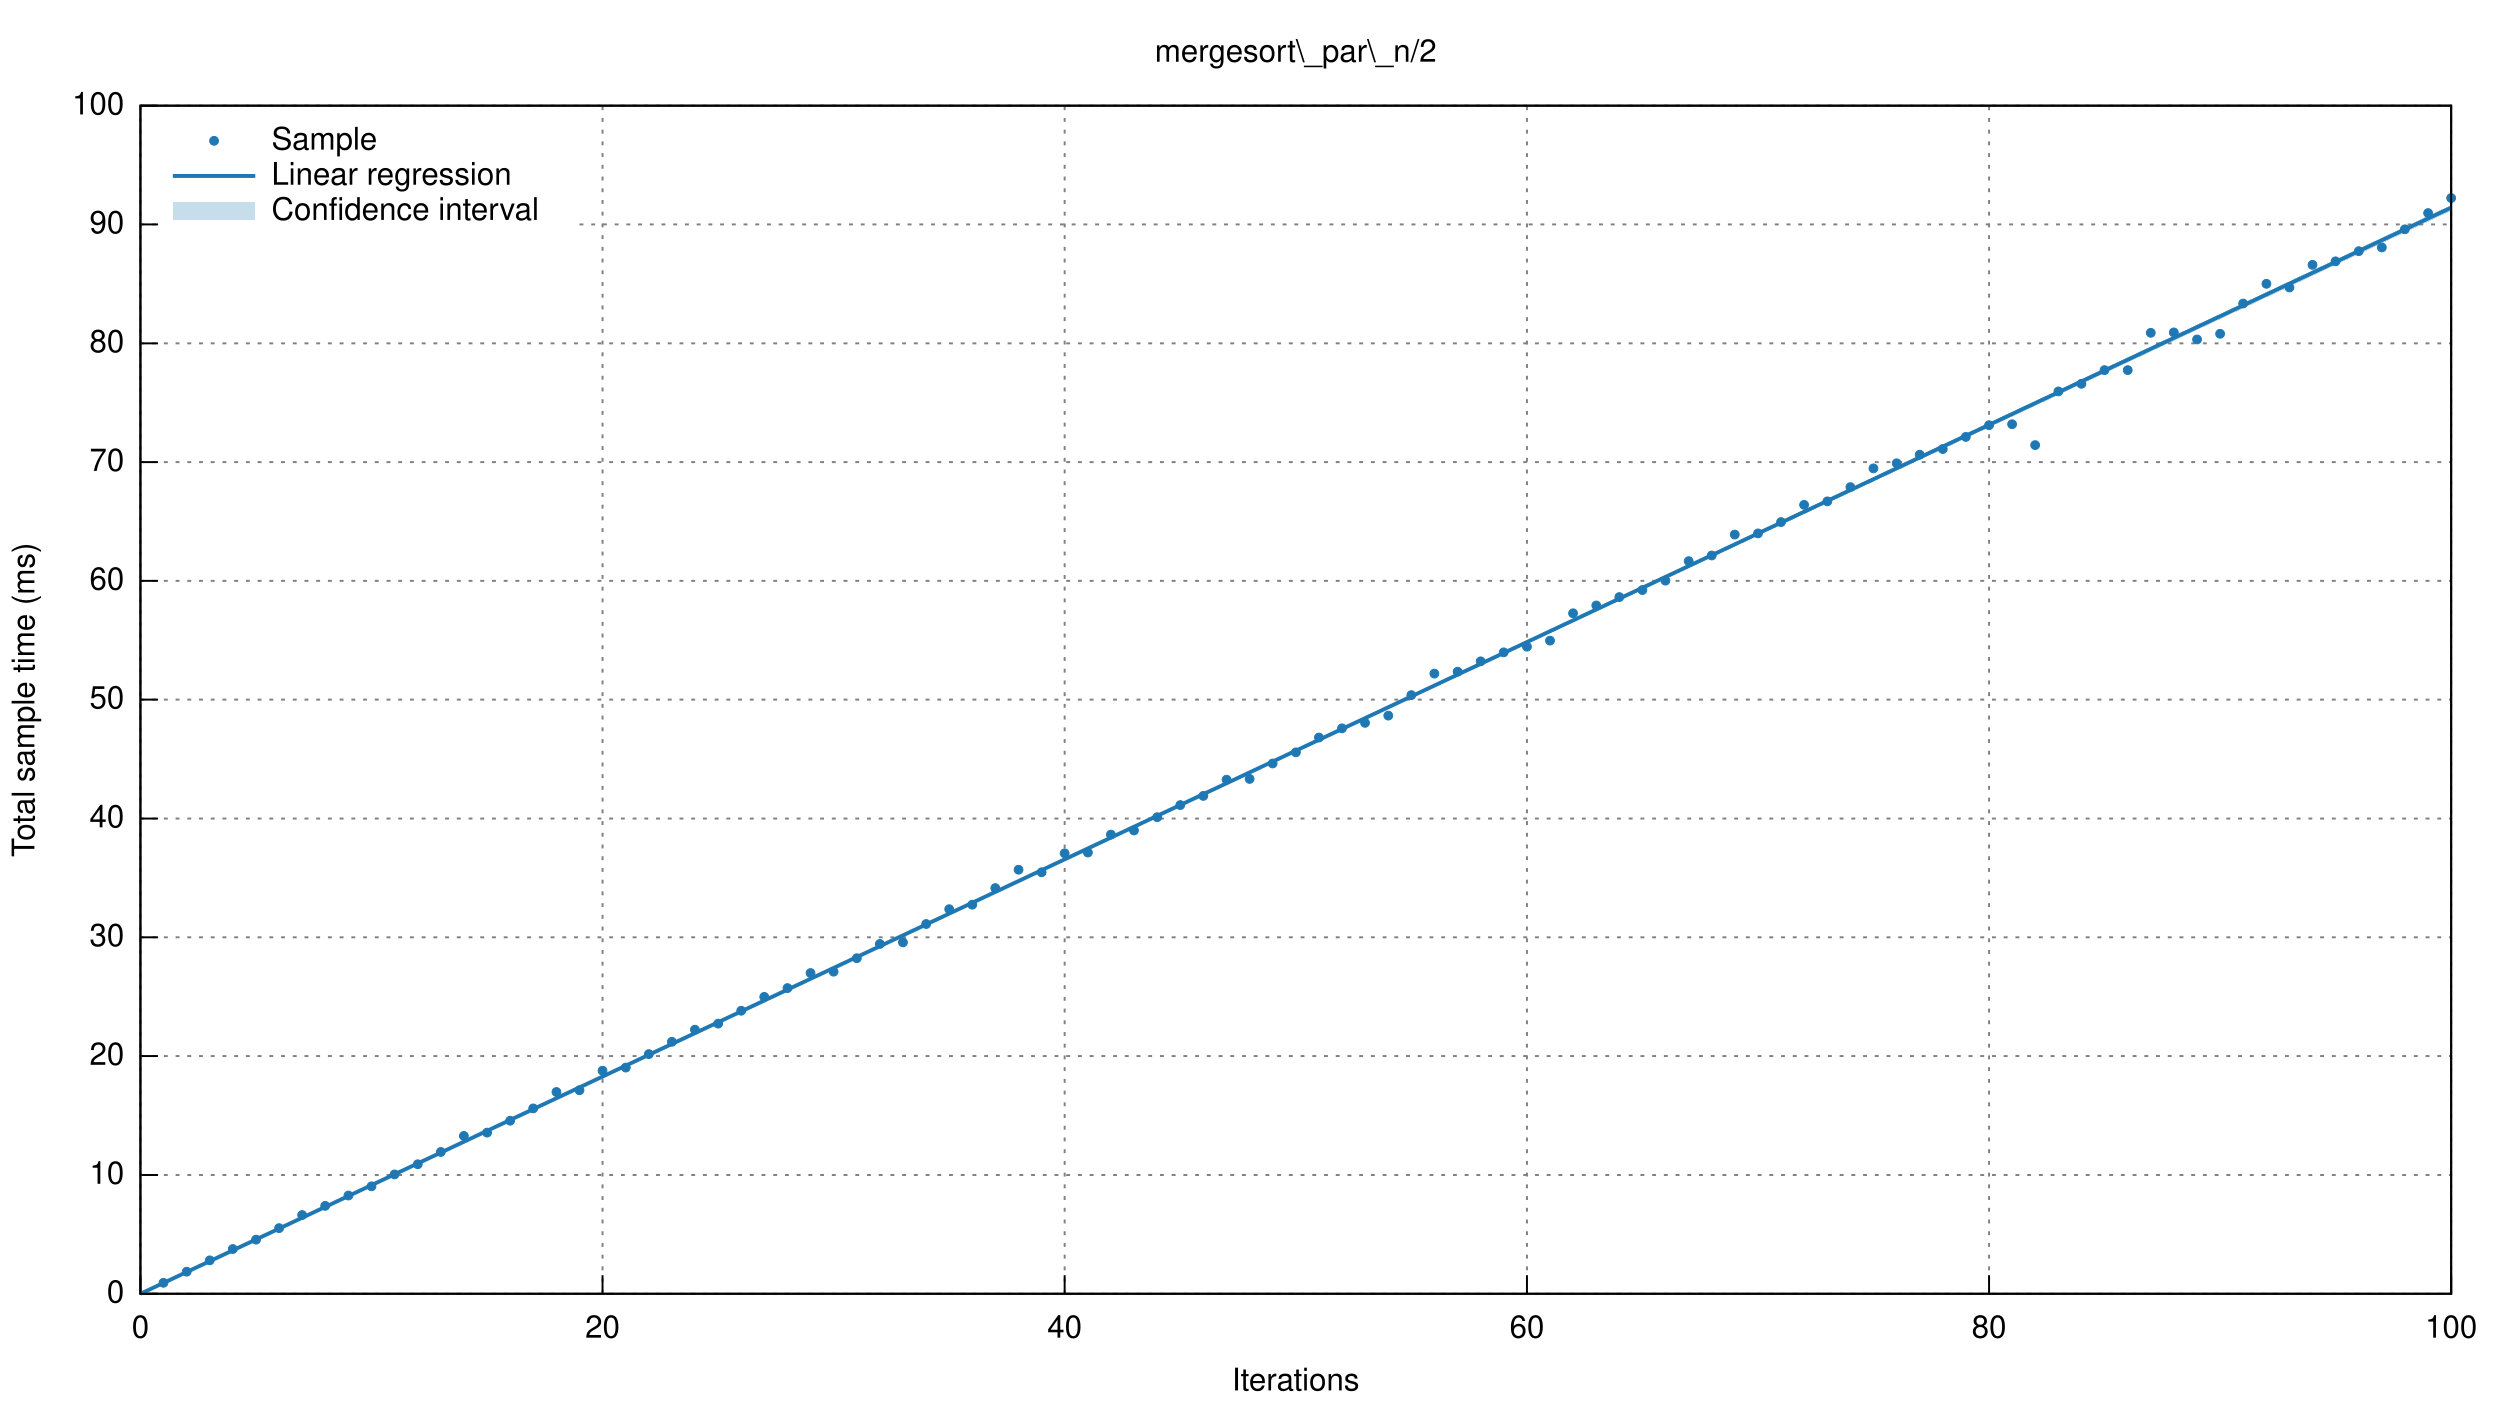
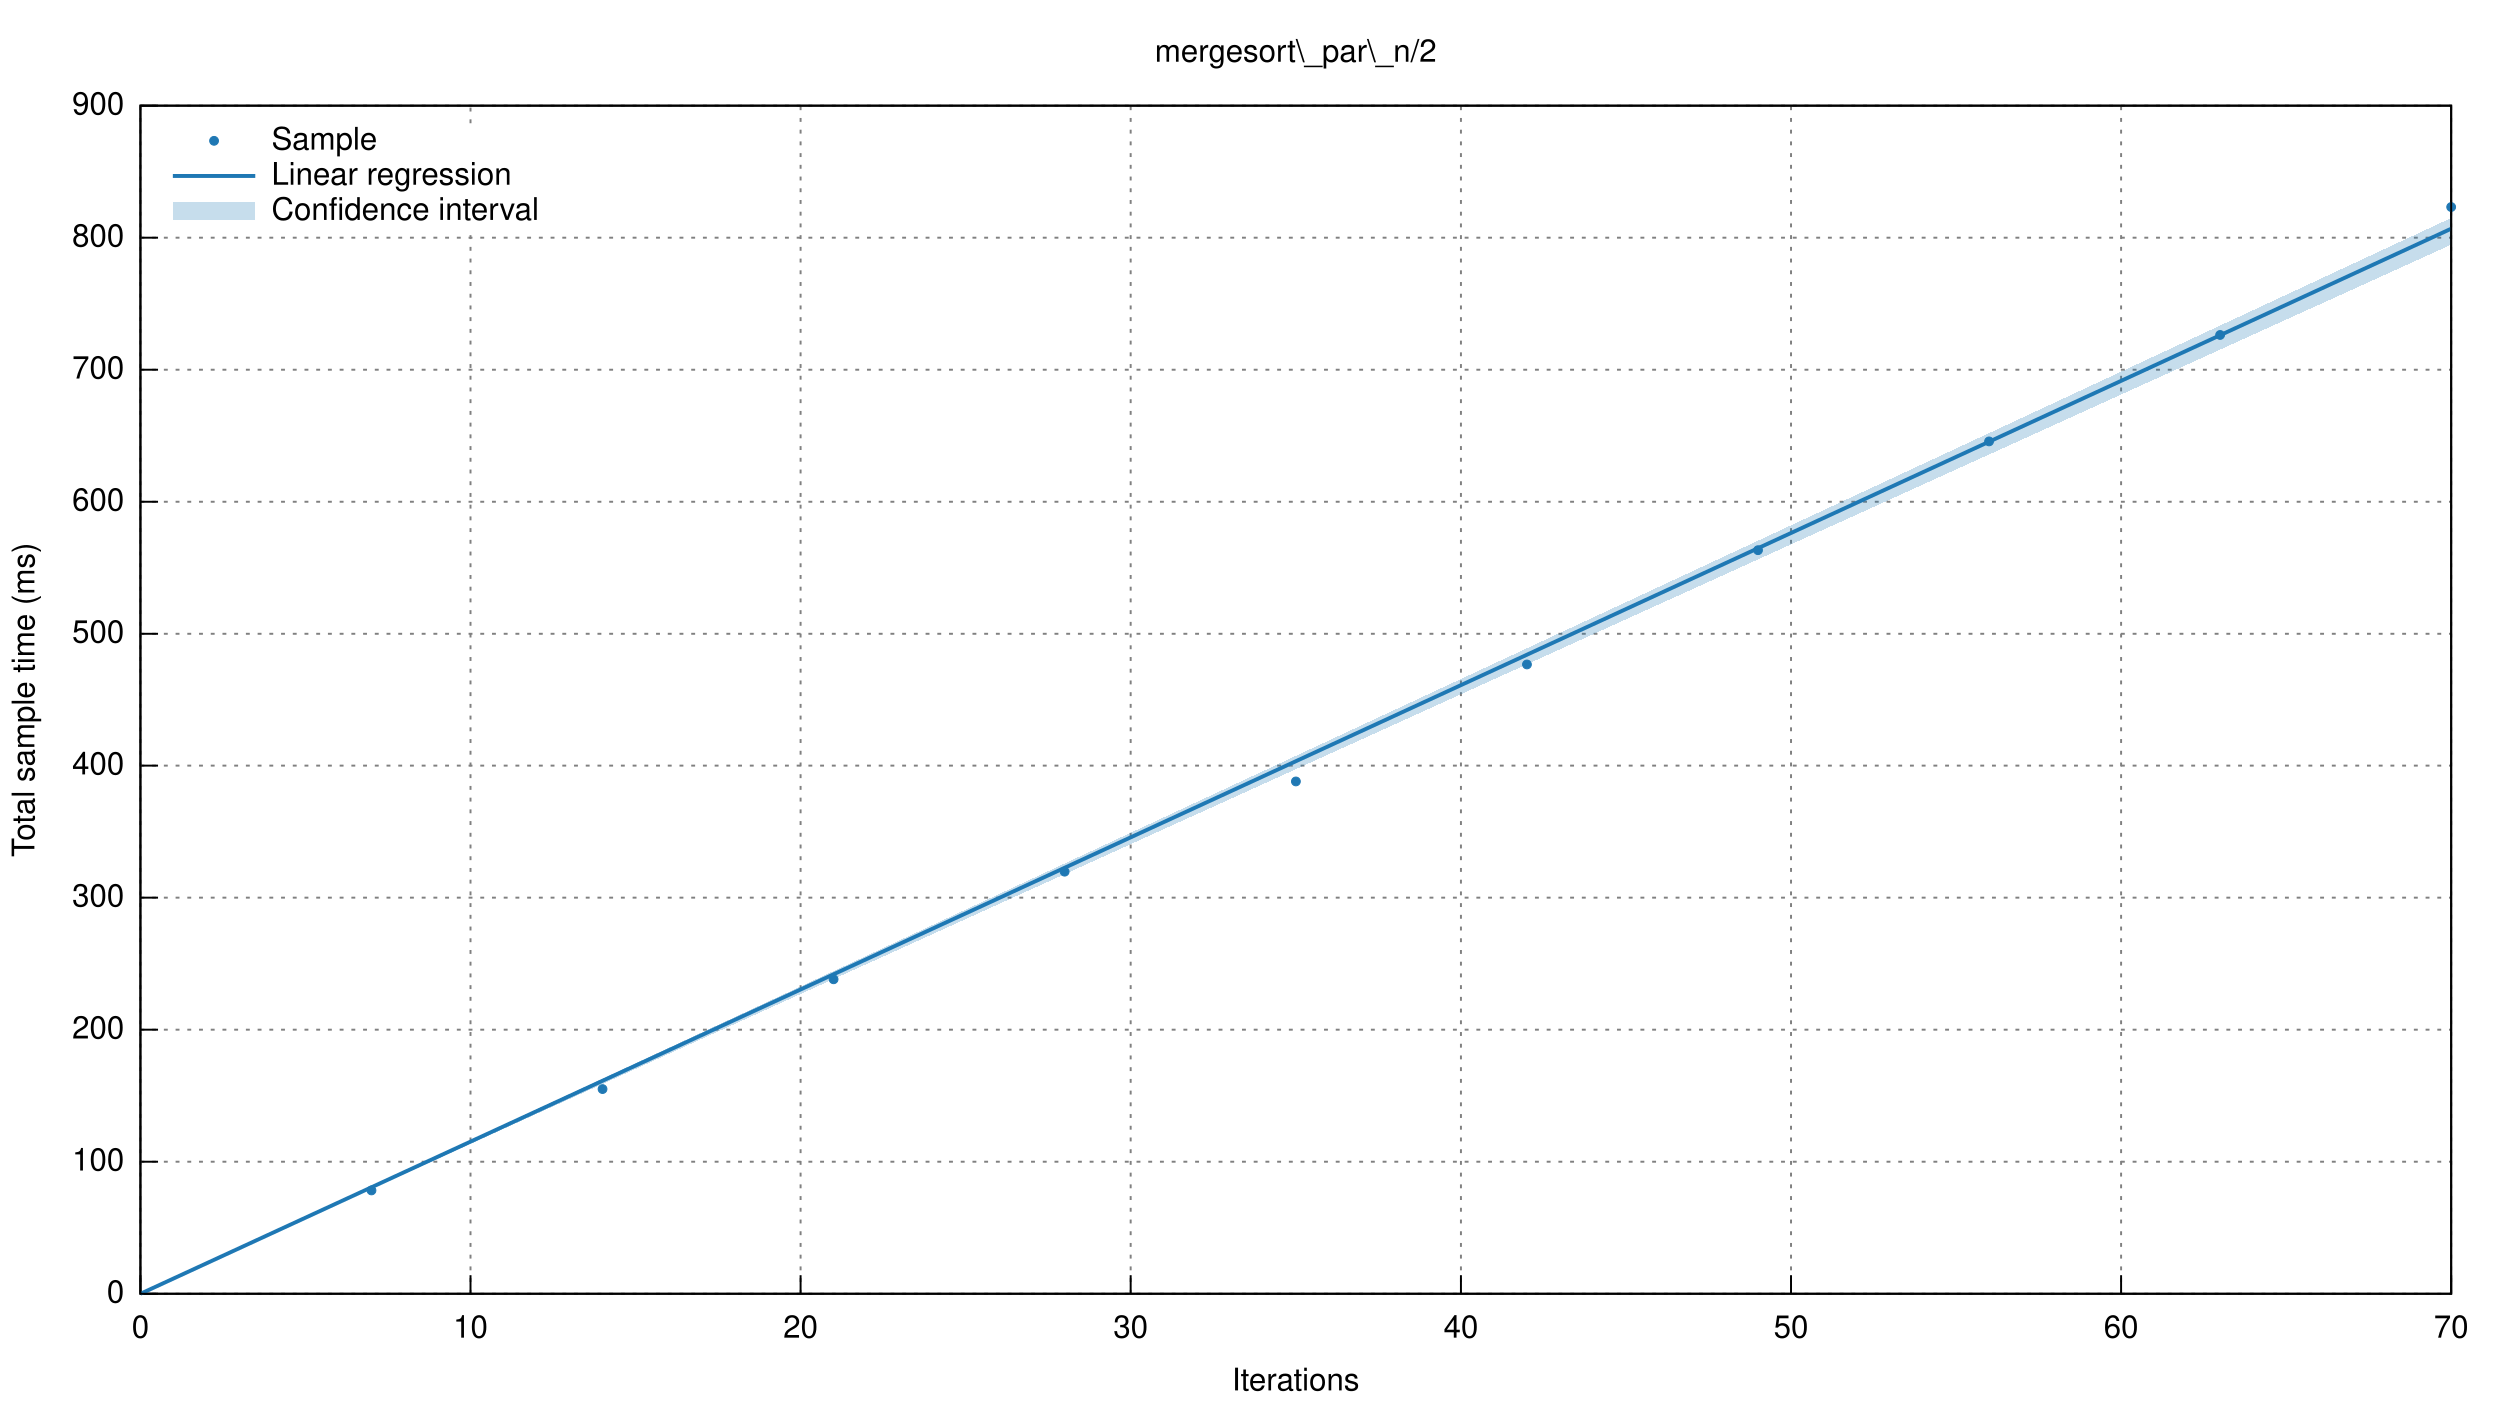
<svg xmlns="http://www.w3.org/2000/svg" xmlns:xlink="http://www.w3.org/1999/xlink" viewBox="0 0 1280 720">
  <g id="gnuplot_canvas">
    <rect x="0" y="0" width="1280" height="720" fill="none" />
    <defs>
      <circle id="gpDot" r="0.5" stroke-width="0.5" />
      <path id="gpPt0" stroke-width="0.222" stroke="currentColor" d="M-1,0 h2 M0,-1 v2" />
      <path id="gpPt1" stroke-width="0.222" stroke="currentColor" d="M-1,-1 L1,1 M1,-1 L-1,1" />
      <path id="gpPt2" stroke-width="0.222" stroke="currentColor" d="M-1,0 L1,0 M0,-1 L0,1 M-1,-1 L1,1 M-1,1 L1,-1" />
      <rect id="gpPt3" stroke-width="0.222" stroke="currentColor" x="-1" y="-1" width="2" height="2" />
      <rect id="gpPt4" stroke-width="0.222" stroke="currentColor" fill="currentColor" x="-1" y="-1" width="2" height="2" />
      <circle id="gpPt5" stroke-width="0.222" stroke="currentColor" cx="0" cy="0" r="1" />
      <use xlink:href="#gpPt5" id="gpPt6" fill="currentColor" stroke="none" />
      <path id="gpPt7" stroke-width="0.222" stroke="currentColor" d="M0,-1.33 L-1.33,0.67 L1.33,0.67 z" />
      <use xlink:href="#gpPt7" id="gpPt8" fill="currentColor" stroke="none" />
      <use xlink:href="#gpPt7" id="gpPt9" stroke="currentColor" transform="rotate(180)" />
      <use xlink:href="#gpPt9" id="gpPt10" fill="currentColor" stroke="none" />
      <use xlink:href="#gpPt3" id="gpPt11" stroke="currentColor" transform="rotate(45)" />
      <use xlink:href="#gpPt11" id="gpPt12" fill="currentColor" stroke="none" />
    </defs>
    <g style="fill:none; color:white; stroke:currentColor; stroke-width:1.00; stroke-linecap:butt; stroke-linejoin:miter">
</g>
    <g style="fill:none; color:black; stroke:currentColor; stroke-width:1.00; stroke-linecap:butt; stroke-linejoin:miter">
</g>
    <g style="fill:none; color:gray; stroke:currentColor; stroke-width:1.00; stroke-linecap:butt; stroke-linejoin:miter">
      <path stroke="gray" stroke-dasharray=" 2,4" class="gridline" d="M71.9,662.4 L1255.0,662.4  h0.01" />
    </g>
    <g style="fill:none; color:black; stroke:currentColor; stroke-width:1.00; stroke-linecap:butt; stroke-linejoin:miter">
      <path stroke="black" d="M71.9,662.4 L80.9,662.4  h0.01" />
      <g transform="translate(63.6,666.9)" style="stroke:none; fill:black; font-family:Helvetica; font-size:12.00pt; text-anchor:end">
        <text> 0</text>
      </g>
    </g>
    <g style="fill:none; color:gray; stroke:currentColor; stroke-width:1.00; stroke-linecap:butt; stroke-linejoin:miter">
-       <path stroke="gray" stroke-dasharray=" 2,4" class="gridline" d="M71.9,601.6 L1255.0,601.6  h0.01" />
-     </g>
-     <g style="fill:none; color:black; stroke:currentColor; stroke-width:1.00; stroke-linecap:butt; stroke-linejoin:miter">
-       <path stroke="black" d="M71.9,601.6 L80.9,601.6  h0.01" />
-       <g transform="translate(63.6,606.1)" style="stroke:none; fill:black; font-family:Helvetica; font-size:12.00pt; text-anchor:end">
-         <text> 10</text>
-       </g>
-     </g>
-     <g style="fill:none; color:gray; stroke:currentColor; stroke-width:1.00; stroke-linecap:butt; stroke-linejoin:miter">
-       <path stroke="gray" stroke-dasharray=" 2,4" class="gridline" d="M71.9,540.7 L1255.0,540.7  h0.01" />
-     </g>
-     <g style="fill:none; color:black; stroke:currentColor; stroke-width:1.00; stroke-linecap:butt; stroke-linejoin:miter">
-       <path stroke="black" d="M71.9,540.7 L80.9,540.7  h0.01" />
-       <g transform="translate(63.6,545.2)" style="stroke:none; fill:black; font-family:Helvetica; font-size:12.00pt; text-anchor:end">
-         <text> 20</text>
-       </g>
-     </g>
-     <g style="fill:none; color:gray; stroke:currentColor; stroke-width:1.00; stroke-linecap:butt; stroke-linejoin:miter">
-       <path stroke="gray" stroke-dasharray=" 2,4" class="gridline" d="M71.9,479.9 L1255.0,479.9  h0.01" />
-     </g>
-     <g style="fill:none; color:black; stroke:currentColor; stroke-width:1.00; stroke-linecap:butt; stroke-linejoin:miter">
-       <path stroke="black" d="M71.9,479.9 L80.9,479.9  h0.01" />
-       <g transform="translate(63.6,484.4)" style="stroke:none; fill:black; font-family:Helvetica; font-size:12.00pt; text-anchor:end">
-         <text> 30</text>
-       </g>
-     </g>
-     <g style="fill:none; color:gray; stroke:currentColor; stroke-width:1.00; stroke-linecap:butt; stroke-linejoin:miter">
-       <path stroke="gray" stroke-dasharray=" 2,4" class="gridline" d="M71.9,419.1 L1255.0,419.1  h0.01" />
-     </g>
-     <g style="fill:none; color:black; stroke:currentColor; stroke-width:1.00; stroke-linecap:butt; stroke-linejoin:miter">
-       <path stroke="black" d="M71.9,419.1 L80.9,419.1  h0.01" />
-       <g transform="translate(63.6,423.6)" style="stroke:none; fill:black; font-family:Helvetica; font-size:12.00pt; text-anchor:end">
-         <text> 40</text>
-       </g>
-     </g>
-     <g style="fill:none; color:gray; stroke:currentColor; stroke-width:1.00; stroke-linecap:butt; stroke-linejoin:miter">
-       <path stroke="gray" stroke-dasharray=" 2,4" class="gridline" d="M71.9,358.2 L1255.0,358.2  h0.01" />
-     </g>
-     <g style="fill:none; color:black; stroke:currentColor; stroke-width:1.00; stroke-linecap:butt; stroke-linejoin:miter">
-       <path stroke="black" d="M71.9,358.2 L80.9,358.2  h0.01" />
-       <g transform="translate(63.6,362.7)" style="stroke:none; fill:black; font-family:Helvetica; font-size:12.00pt; text-anchor:end">
-         <text> 50</text>
-       </g>
-     </g>
-     <g style="fill:none; color:gray; stroke:currentColor; stroke-width:1.00; stroke-linecap:butt; stroke-linejoin:miter">
-       <path stroke="gray" stroke-dasharray=" 2,4" class="gridline" d="M71.9,297.4 L1255.0,297.4  h0.01" />
-     </g>
-     <g style="fill:none; color:black; stroke:currentColor; stroke-width:1.00; stroke-linecap:butt; stroke-linejoin:miter">
-       <path stroke="black" d="M71.9,297.4 L80.9,297.4  h0.01" />
-       <g transform="translate(63.6,301.9)" style="stroke:none; fill:black; font-family:Helvetica; font-size:12.00pt; text-anchor:end">
-         <text> 60</text>
-       </g>
-     </g>
-     <g style="fill:none; color:gray; stroke:currentColor; stroke-width:1.00; stroke-linecap:butt; stroke-linejoin:miter">
-       <path stroke="gray" stroke-dasharray=" 2,4" class="gridline" d="M71.9,236.6 L1255.0,236.6  h0.01" />
-     </g>
-     <g style="fill:none; color:black; stroke:currentColor; stroke-width:1.00; stroke-linecap:butt; stroke-linejoin:miter">
-       <path stroke="black" d="M71.9,236.6 L80.9,236.6  h0.01" />
-       <g transform="translate(63.6,241.1)" style="stroke:none; fill:black; font-family:Helvetica; font-size:12.00pt; text-anchor:end">
-         <text> 70</text>
-       </g>
-     </g>
-     <g style="fill:none; color:gray; stroke:currentColor; stroke-width:1.00; stroke-linecap:butt; stroke-linejoin:miter">
-       <path stroke="gray" stroke-dasharray=" 2,4" class="gridline" d="M71.9,175.8 L1255.0,175.8  h0.01" />
-     </g>
-     <g style="fill:none; color:black; stroke:currentColor; stroke-width:1.00; stroke-linecap:butt; stroke-linejoin:miter">
-       <path stroke="black" d="M71.9,175.8 L80.9,175.8  h0.01" />
-       <g transform="translate(63.6,180.3)" style="stroke:none; fill:black; font-family:Helvetica; font-size:12.00pt; text-anchor:end">
-         <text> 80</text>
-       </g>
-     </g>
-     <g style="fill:none; color:gray; stroke:currentColor; stroke-width:1.00; stroke-linecap:butt; stroke-linejoin:miter">
-       <path stroke="gray" stroke-dasharray=" 2,4" class="gridline" d="M71.9,114.9 L80.2,114.9 M296.7,114.9 L1255.0,114.9  h0.01" />
-     </g>
-     <g style="fill:none; color:black; stroke:currentColor; stroke-width:1.00; stroke-linecap:butt; stroke-linejoin:miter">
-       <path stroke="black" d="M71.9,114.9 L80.9,114.9  h0.01" />
-       <g transform="translate(63.6,119.4)" style="stroke:none; fill:black; font-family:Helvetica; font-size:12.00pt; text-anchor:end">
-         <text> 90</text>
+       <path stroke="gray" stroke-dasharray=" 2,4" class="gridline" d="M71.9,594.8 L1255.0,594.8  h0.01" />
+     </g>
+     <g style="fill:none; color:black; stroke:currentColor; stroke-width:1.00; stroke-linecap:butt; stroke-linejoin:miter">
+       <path stroke="black" d="M71.9,594.8 L80.9,594.8  h0.01" />
+       <g transform="translate(63.6,599.3)" style="stroke:none; fill:black; font-family:Helvetica; font-size:12.00pt; text-anchor:end">
+         <text> 100</text>
+       </g>
+     </g>
+     <g style="fill:none; color:gray; stroke:currentColor; stroke-width:1.00; stroke-linecap:butt; stroke-linejoin:miter">
+       <path stroke="gray" stroke-dasharray=" 2,4" class="gridline" d="M71.9,527.2 L1255.0,527.2  h0.01" />
+     </g>
+     <g style="fill:none; color:black; stroke:currentColor; stroke-width:1.00; stroke-linecap:butt; stroke-linejoin:miter">
+       <path stroke="black" d="M71.9,527.2 L80.9,527.2  h0.01" />
+       <g transform="translate(63.6,531.7)" style="stroke:none; fill:black; font-family:Helvetica; font-size:12.00pt; text-anchor:end">
+         <text> 200</text>
+       </g>
+     </g>
+     <g style="fill:none; color:gray; stroke:currentColor; stroke-width:1.00; stroke-linecap:butt; stroke-linejoin:miter">
+       <path stroke="gray" stroke-dasharray=" 2,4" class="gridline" d="M71.9,459.6 L1255.0,459.6  h0.01" />
+     </g>
+     <g style="fill:none; color:black; stroke:currentColor; stroke-width:1.00; stroke-linecap:butt; stroke-linejoin:miter">
+       <path stroke="black" d="M71.9,459.6 L80.9,459.6  h0.01" />
+       <g transform="translate(63.6,464.1)" style="stroke:none; fill:black; font-family:Helvetica; font-size:12.00pt; text-anchor:end">
+         <text> 300</text>
+       </g>
+     </g>
+     <g style="fill:none; color:gray; stroke:currentColor; stroke-width:1.00; stroke-linecap:butt; stroke-linejoin:miter">
+       <path stroke="gray" stroke-dasharray=" 2,4" class="gridline" d="M71.9,392.0 L1255.0,392.0  h0.01" />
+     </g>
+     <g style="fill:none; color:black; stroke:currentColor; stroke-width:1.00; stroke-linecap:butt; stroke-linejoin:miter">
+       <path stroke="black" d="M71.9,392.0 L80.9,392.0  h0.01" />
+       <g transform="translate(63.6,396.5)" style="stroke:none; fill:black; font-family:Helvetica; font-size:12.00pt; text-anchor:end">
+         <text> 400</text>
+       </g>
+     </g>
+     <g style="fill:none; color:gray; stroke:currentColor; stroke-width:1.00; stroke-linecap:butt; stroke-linejoin:miter">
+       <path stroke="gray" stroke-dasharray=" 2,4" class="gridline" d="M71.9,324.5 L1255.0,324.5  h0.01" />
+     </g>
+     <g style="fill:none; color:black; stroke:currentColor; stroke-width:1.00; stroke-linecap:butt; stroke-linejoin:miter">
+       <path stroke="black" d="M71.9,324.5 L80.9,324.5  h0.01" />
+       <g transform="translate(63.6,329.0)" style="stroke:none; fill:black; font-family:Helvetica; font-size:12.00pt; text-anchor:end">
+         <text> 500</text>
+       </g>
+     </g>
+     <g style="fill:none; color:gray; stroke:currentColor; stroke-width:1.00; stroke-linecap:butt; stroke-linejoin:miter">
+       <path stroke="gray" stroke-dasharray=" 2,4" class="gridline" d="M71.9,256.9 L1255.0,256.9  h0.01" />
+     </g>
+     <g style="fill:none; color:black; stroke:currentColor; stroke-width:1.00; stroke-linecap:butt; stroke-linejoin:miter">
+       <path stroke="black" d="M71.9,256.9 L80.9,256.9  h0.01" />
+       <g transform="translate(63.6,261.4)" style="stroke:none; fill:black; font-family:Helvetica; font-size:12.00pt; text-anchor:end">
+         <text> 600</text>
+       </g>
+     </g>
+     <g style="fill:none; color:gray; stroke:currentColor; stroke-width:1.00; stroke-linecap:butt; stroke-linejoin:miter">
+       <path stroke="gray" stroke-dasharray=" 2,4" class="gridline" d="M71.9,189.3 L1255.0,189.3  h0.01" />
+     </g>
+     <g style="fill:none; color:black; stroke:currentColor; stroke-width:1.00; stroke-linecap:butt; stroke-linejoin:miter">
+       <path stroke="black" d="M71.9,189.3 L80.9,189.3  h0.01" />
+       <g transform="translate(63.6,193.8)" style="stroke:none; fill:black; font-family:Helvetica; font-size:12.00pt; text-anchor:end">
+         <text> 700</text>
+       </g>
+     </g>
+     <g style="fill:none; color:gray; stroke:currentColor; stroke-width:1.00; stroke-linecap:butt; stroke-linejoin:miter">
+       <path stroke="gray" stroke-dasharray=" 2,4" class="gridline" d="M71.9,121.7 L1255.0,121.7  h0.01" />
+     </g>
+     <g style="fill:none; color:black; stroke:currentColor; stroke-width:1.00; stroke-linecap:butt; stroke-linejoin:miter">
+       <path stroke="black" d="M71.9,121.7 L80.9,121.7  h0.01" />
+       <g transform="translate(63.6,126.2)" style="stroke:none; fill:black; font-family:Helvetica; font-size:12.00pt; text-anchor:end">
+         <text> 800</text>
      </g>
    </g>
    <g style="fill:none; color:gray; stroke:currentColor; stroke-width:1.00; stroke-linecap:butt; stroke-linejoin:miter">
      <path stroke="gray" stroke-dasharray=" 2,4" class="gridline" d="M71.9,54.1 L1255.0,54.1  h0.01" />
    </g>
    <g style="fill:none; color:black; stroke:currentColor; stroke-width:1.00; stroke-linecap:butt; stroke-linejoin:miter">
      <path stroke="black" d="M71.9,54.1 L80.9,54.1  h0.01" />
      <g transform="translate(63.6,58.6)" style="stroke:none; fill:black; font-family:Helvetica; font-size:12.00pt; text-anchor:end">
-         <text> 100</text>
+         <text> 900</text>
      </g>
    </g>
    <g style="fill:none; color:gray; stroke:currentColor; stroke-width:1.00; stroke-linecap:butt; stroke-linejoin:miter">
      <path stroke="gray" stroke-dasharray=" 2,4" class="gridline" d="M71.9,662.4 L71.9,54.1  h0.01" />
    </g>
    <g style="fill:none; color:black; stroke:currentColor; stroke-width:1.00; stroke-linecap:butt; stroke-linejoin:miter">
      <path stroke="black" d="M71.9,662.4 L71.9,653.4  h0.01" />
      <g transform="translate(71.9,684.9)" style="stroke:none; fill:black; font-family:Helvetica; font-size:12.00pt; text-anchor:middle">
        <text> 0</text>
      </g>
    </g>
    <g style="fill:none; color:gray; stroke:currentColor; stroke-width:1.00; stroke-linecap:butt; stroke-linejoin:miter">
-       <path stroke="gray" stroke-dasharray=" 2,4" class="gridline" d="M308.5,662.4 L308.5,54.1  h0.01" />
-     </g>
-     <g style="fill:none; color:black; stroke:currentColor; stroke-width:1.00; stroke-linecap:butt; stroke-linejoin:miter">
-       <path stroke="black" d="M308.5,662.4 L308.5,653.4  h0.01" />
-       <g transform="translate(308.5,684.9)" style="stroke:none; fill:black; font-family:Helvetica; font-size:12.00pt; text-anchor:middle">
+       <path stroke="gray" stroke-dasharray=" 2,4" class="gridline" d="M240.9,662.4 L240.9,117.1 M240.9,63.1 L240.9,54.1  h0.01" />
+     </g>
+     <g style="fill:none; color:black; stroke:currentColor; stroke-width:1.00; stroke-linecap:butt; stroke-linejoin:miter">
+       <path stroke="black" d="M240.9,662.4 L240.9,653.4  h0.01" />
+       <g transform="translate(240.9,684.9)" style="stroke:none; fill:black; font-family:Helvetica; font-size:12.00pt; text-anchor:middle">
+         <text> 10</text>
+       </g>
+     </g>
+     <g style="fill:none; color:gray; stroke:currentColor; stroke-width:1.00; stroke-linecap:butt; stroke-linejoin:miter">
+       <path stroke="gray" stroke-dasharray=" 2,4" class="gridline" d="M409.9,662.4 L409.9,54.1  h0.01" />
+     </g>
+     <g style="fill:none; color:black; stroke:currentColor; stroke-width:1.00; stroke-linecap:butt; stroke-linejoin:miter">
+       <path stroke="black" d="M409.9,662.4 L409.9,653.4  h0.01" />
+       <g transform="translate(409.9,684.9)" style="stroke:none; fill:black; font-family:Helvetica; font-size:12.00pt; text-anchor:middle">
        <text> 20</text>
      </g>
    </g>
    <g style="fill:none; color:gray; stroke:currentColor; stroke-width:1.00; stroke-linecap:butt; stroke-linejoin:miter">
-       <path stroke="gray" stroke-dasharray=" 2,4" class="gridline" d="M545.1,662.4 L545.1,54.1  h0.01" />
-     </g>
-     <g style="fill:none; color:black; stroke:currentColor; stroke-width:1.00; stroke-linecap:butt; stroke-linejoin:miter">
-       <path stroke="black" d="M545.1,662.4 L545.1,653.4  h0.01" />
-       <g transform="translate(545.1,684.9)" style="stroke:none; fill:black; font-family:Helvetica; font-size:12.00pt; text-anchor:middle">
+       <path stroke="gray" stroke-dasharray=" 2,4" class="gridline" d="M578.9,662.4 L578.9,54.1  h0.01" />
+     </g>
+     <g style="fill:none; color:black; stroke:currentColor; stroke-width:1.00; stroke-linecap:butt; stroke-linejoin:miter">
+       <path stroke="black" d="M578.9,662.4 L578.9,653.4  h0.01" />
+       <g transform="translate(578.9,684.9)" style="stroke:none; fill:black; font-family:Helvetica; font-size:12.00pt; text-anchor:middle">
+         <text> 30</text>
+       </g>
+     </g>
+     <g style="fill:none; color:gray; stroke:currentColor; stroke-width:1.00; stroke-linecap:butt; stroke-linejoin:miter">
+       <path stroke="gray" stroke-dasharray=" 2,4" class="gridline" d="M748.0,662.4 L748.0,54.1  h0.01" />
+     </g>
+     <g style="fill:none; color:black; stroke:currentColor; stroke-width:1.00; stroke-linecap:butt; stroke-linejoin:miter">
+       <path stroke="black" d="M748.0,662.4 L748.0,653.4  h0.01" />
+       <g transform="translate(748.0,684.9)" style="stroke:none; fill:black; font-family:Helvetica; font-size:12.00pt; text-anchor:middle">
        <text> 40</text>
      </g>
    </g>
    <g style="fill:none; color:gray; stroke:currentColor; stroke-width:1.00; stroke-linecap:butt; stroke-linejoin:miter">
-       <path stroke="gray" stroke-dasharray=" 2,4" class="gridline" d="M781.8,662.4 L781.8,54.1  h0.01" />
-     </g>
-     <g style="fill:none; color:black; stroke:currentColor; stroke-width:1.00; stroke-linecap:butt; stroke-linejoin:miter">
-       <path stroke="black" d="M781.8,662.4 L781.8,653.4  h0.01" />
-       <g transform="translate(781.8,684.9)" style="stroke:none; fill:black; font-family:Helvetica; font-size:12.00pt; text-anchor:middle">
+       <path stroke="gray" stroke-dasharray=" 2,4" class="gridline" d="M917.0,662.4 L917.0,54.1  h0.01" />
+     </g>
+     <g style="fill:none; color:black; stroke:currentColor; stroke-width:1.00; stroke-linecap:butt; stroke-linejoin:miter">
+       <path stroke="black" d="M917.0,662.4 L917.0,653.4  h0.01" />
+       <g transform="translate(917.0,684.9)" style="stroke:none; fill:black; font-family:Helvetica; font-size:12.00pt; text-anchor:middle">
+         <text> 50</text>
+       </g>
+     </g>
+     <g style="fill:none; color:gray; stroke:currentColor; stroke-width:1.00; stroke-linecap:butt; stroke-linejoin:miter">
+       <path stroke="gray" stroke-dasharray=" 2,4" class="gridline" d="M1086.0,662.4 L1086.0,54.1  h0.01" />
+     </g>
+     <g style="fill:none; color:black; stroke:currentColor; stroke-width:1.00; stroke-linecap:butt; stroke-linejoin:miter">
+       <path stroke="black" d="M1086.0,662.4 L1086.0,653.4  h0.01" />
+       <g transform="translate(1086.0,684.9)" style="stroke:none; fill:black; font-family:Helvetica; font-size:12.00pt; text-anchor:middle">
        <text> 60</text>
-       </g>
-     </g>
-     <g style="fill:none; color:gray; stroke:currentColor; stroke-width:1.00; stroke-linecap:butt; stroke-linejoin:miter">
-       <path stroke="gray" stroke-dasharray=" 2,4" class="gridline" d="M1018.4,662.4 L1018.4,54.1  h0.01" />
-     </g>
-     <g style="fill:none; color:black; stroke:currentColor; stroke-width:1.00; stroke-linecap:butt; stroke-linejoin:miter">
-       <path stroke="black" d="M1018.4,662.4 L1018.4,653.4  h0.01" />
-       <g transform="translate(1018.4,684.9)" style="stroke:none; fill:black; font-family:Helvetica; font-size:12.00pt; text-anchor:middle">
-         <text> 80</text>
      </g>
    </g>
    <g style="fill:none; color:gray; stroke:currentColor; stroke-width:1.00; stroke-linecap:butt; stroke-linejoin:miter">
      <path stroke="gray" stroke-dasharray=" 2,4" class="gridline" d="M1255.0,662.4 L1255.0,54.1  h0.01" />
    </g>
    <g style="fill:none; color:black; stroke:currentColor; stroke-width:1.00; stroke-linecap:butt; stroke-linejoin:miter">
      <path stroke="black" d="M1255.0,662.4 L1255.0,653.4  h0.01" />
      <g transform="translate(1255.0,684.9)" style="stroke:none; fill:black; font-family:Helvetica; font-size:12.00pt; text-anchor:middle">
-         <text> 100</text>
+         <text> 70</text>
      </g>
      <path stroke="black" d="M71.9,54.1 L71.9,662.4 L1255.0,662.4 L1255.0,54.1 L71.9,54.1 Z  h0.01" />
      <g transform="translate(17.6,358.3) rotate(270)" style="stroke:none; fill:black; font-family:Helvetica; font-size:12.00pt; text-anchor:middle">
        <text>Total sample time (ms)</text>
      </g>
      <g transform="translate(663.4,711.9)" style="stroke:none; fill:black; font-family:Helvetica; font-size:12.00pt; text-anchor:middle">
        <text>Iterations</text>
      </g>
      <g transform="translate(663.4,31.6)" style="stroke:none; fill:black; font-family:Helvetica; font-size:12.00pt; text-anchor:middle">
        <text>mergesort\_par\_n/2</text>
      </g>
    </g>
    <g id="gnuplot_plot_1">
      <g style="fill:none; color:red; stroke:currentColor; stroke-width:1.00; stroke-linecap:butt; stroke-linejoin:miter">
        <g transform="translate(139.0,76.6)" style="stroke:none; fill:black; font-family:Helvetica; font-size:12.00pt; text-anchor:start">
          <text>Sample</text>
        </g>
-         <use xlink:href="#gpPt6" transform="translate(83.7,656.8) scale(2.25)" color="rgb( 31, 120, 180)" />
-         <use xlink:href="#gpPt6" transform="translate(95.6,651.1) scale(2.25)" color="rgb( 31, 120, 180)" />
-         <use xlink:href="#gpPt6" transform="translate(107.4,645.3) scale(2.25)" color="rgb( 31, 120, 180)" />
-         <use xlink:href="#gpPt6" transform="translate(119.2,639.5) scale(2.25)" color="rgb( 31, 120, 180)" />
-         <use xlink:href="#gpPt6" transform="translate(131.1,634.7) scale(2.25)" color="rgb( 31, 120, 180)" />
-         <use xlink:href="#gpPt6" transform="translate(142.9,628.8) scale(2.25)" color="rgb( 31, 120, 180)" />
-         <use xlink:href="#gpPt6" transform="translate(154.7,622.1) scale(2.25)" color="rgb( 31, 120, 180)" />
-         <use xlink:href="#gpPt6" transform="translate(166.5,617.4) scale(2.25)" color="rgb( 31, 120, 180)" />
-         <use xlink:href="#gpPt6" transform="translate(178.4,612.1) scale(2.25)" color="rgb( 31, 120, 180)" />
-         <use xlink:href="#gpPt6" transform="translate(190.2,607.4) scale(2.25)" color="rgb( 31, 120, 180)" />
-         <use xlink:href="#gpPt6" transform="translate(202.0,601.3) scale(2.25)" color="rgb( 31, 120, 180)" />
-         <use xlink:href="#gpPt6" transform="translate(213.9,596.1) scale(2.25)" color="rgb( 31, 120, 180)" />
-         <use xlink:href="#gpPt6" transform="translate(225.7,589.8) scale(2.25)" color="rgb( 31, 120, 180)" />
-         <use xlink:href="#gpPt6" transform="translate(237.5,581.6) scale(2.25)" color="rgb( 31, 120, 180)" />
-         <use xlink:href="#gpPt6" transform="translate(249.4,579.9) scale(2.25)" color="rgb( 31, 120, 180)" />
-         <use xlink:href="#gpPt6" transform="translate(261.2,573.8) scale(2.25)" color="rgb( 31, 120, 180)" />
-         <use xlink:href="#gpPt6" transform="translate(273.0,567.5) scale(2.25)" color="rgb( 31, 120, 180)" />
-         <use xlink:href="#gpPt6" transform="translate(284.9,559.1) scale(2.25)" color="rgb( 31, 120, 180)" />
-         <use xlink:href="#gpPt6" transform="translate(296.7,558.2) scale(2.25)" color="rgb( 31, 120, 180)" />
-         <use xlink:href="#gpPt6" transform="translate(308.5,548.2) scale(2.25)" color="rgb( 31, 120, 180)" />
-         <use xlink:href="#gpPt6" transform="translate(320.4,546.6) scale(2.25)" color="rgb( 31, 120, 180)" />
-         <use xlink:href="#gpPt6" transform="translate(332.2,539.7) scale(2.25)" color="rgb( 31, 120, 180)" />
-         <use xlink:href="#gpPt6" transform="translate(344.0,533.4) scale(2.25)" color="rgb( 31, 120, 180)" />
-         <use xlink:href="#gpPt6" transform="translate(355.8,527.2) scale(2.25)" color="rgb( 31, 120, 180)" />
-         <use xlink:href="#gpPt6" transform="translate(367.7,524.1) scale(2.25)" color="rgb( 31, 120, 180)" />
-         <use xlink:href="#gpPt6" transform="translate(379.5,517.5) scale(2.25)" color="rgb( 31, 120, 180)" />
-         <use xlink:href="#gpPt6" transform="translate(391.3,510.4) scale(2.25)" color="rgb( 31, 120, 180)" />
-         <use xlink:href="#gpPt6" transform="translate(403.2,505.9) scale(2.25)" color="rgb( 31, 120, 180)" />
-         <use xlink:href="#gpPt6" transform="translate(415.0,498.2) scale(2.25)" color="rgb( 31, 120, 180)" />
-         <use xlink:href="#gpPt6" transform="translate(426.8,497.5) scale(2.25)" color="rgb( 31, 120, 180)" />
-         <use xlink:href="#gpPt6" transform="translate(438.7,490.6) scale(2.25)" color="rgb( 31, 120, 180)" />
-         <use xlink:href="#gpPt6" transform="translate(450.5,483.3) scale(2.25)" color="rgb( 31, 120, 180)" />
-         <use xlink:href="#gpPt6" transform="translate(462.3,482.5) scale(2.25)" color="rgb( 31, 120, 180)" />
-         <use xlink:href="#gpPt6" transform="translate(474.2,473.1) scale(2.25)" color="rgb( 31, 120, 180)" />
-         <use xlink:href="#gpPt6" transform="translate(486.0,465.5) scale(2.25)" color="rgb( 31, 120, 180)" />
-         <use xlink:href="#gpPt6" transform="translate(497.8,463.2) scale(2.25)" color="rgb( 31, 120, 180)" />
-         <use xlink:href="#gpPt6" transform="translate(509.6,454.7) scale(2.25)" color="rgb( 31, 120, 180)" />
-         <use xlink:href="#gpPt6" transform="translate(521.5,445.3) scale(2.25)" color="rgb( 31, 120, 180)" />
-         <use xlink:href="#gpPt6" transform="translate(533.3,446.6) scale(2.25)" color="rgb( 31, 120, 180)" />
-         <use xlink:href="#gpPt6" transform="translate(545.1,436.9) scale(2.25)" color="rgb( 31, 120, 180)" />
-         <use xlink:href="#gpPt6" transform="translate(557.0,436.5) scale(2.25)" color="rgb( 31, 120, 180)" />
-         <use xlink:href="#gpPt6" transform="translate(568.8,427.3) scale(2.25)" color="rgb( 31, 120, 180)" />
-         <use xlink:href="#gpPt6" transform="translate(580.6,425.2) scale(2.25)" color="rgb( 31, 120, 180)" />
-         <use xlink:href="#gpPt6" transform="translate(592.5,418.4) scale(2.25)" color="rgb( 31, 120, 180)" />
-         <use xlink:href="#gpPt6" transform="translate(604.3,412.2) scale(2.25)" color="rgb( 31, 120, 180)" />
-         <use xlink:href="#gpPt6" transform="translate(616.1,407.5) scale(2.25)" color="rgb( 31, 120, 180)" />
-         <use xlink:href="#gpPt6" transform="translate(628.0,399.2) scale(2.25)" color="rgb( 31, 120, 180)" />
-         <use xlink:href="#gpPt6" transform="translate(639.8,398.8) scale(2.25)" color="rgb( 31, 120, 180)" />
-         <use xlink:href="#gpPt6" transform="translate(651.6,390.9) scale(2.25)" color="rgb( 31, 120, 180)" />
-         <use xlink:href="#gpPt6" transform="translate(663.5,385.2) scale(2.25)" color="rgb( 31, 120, 180)" />
-         <use xlink:href="#gpPt6" transform="translate(675.3,377.6) scale(2.25)" color="rgb( 31, 120, 180)" />
-         <use xlink:href="#gpPt6" transform="translate(687.1,372.9) scale(2.25)" color="rgb( 31, 120, 180)" />
-         <use xlink:href="#gpPt6" transform="translate(698.9,370.1) scale(2.25)" color="rgb( 31, 120, 180)" />
-         <use xlink:href="#gpPt6" transform="translate(710.8,366.4) scale(2.25)" color="rgb( 31, 120, 180)" />
-         <use xlink:href="#gpPt6" transform="translate(722.6,355.9) scale(2.25)" color="rgb( 31, 120, 180)" />
-         <use xlink:href="#gpPt6" transform="translate(734.4,344.9) scale(2.25)" color="rgb( 31, 120, 180)" />
-         <use xlink:href="#gpPt6" transform="translate(746.3,343.9) scale(2.25)" color="rgb( 31, 120, 180)" />
-         <use xlink:href="#gpPt6" transform="translate(758.1,338.6) scale(2.25)" color="rgb( 31, 120, 180)" />
-         <use xlink:href="#gpPt6" transform="translate(769.9,334.0) scale(2.25)" color="rgb( 31, 120, 180)" />
-         <use xlink:href="#gpPt6" transform="translate(781.8,331.1) scale(2.25)" color="rgb( 31, 120, 180)" />
-         <use xlink:href="#gpPt6" transform="translate(793.6,328.0) scale(2.25)" color="rgb( 31, 120, 180)" />
-         <use xlink:href="#gpPt6" transform="translate(805.4,314.0) scale(2.25)" color="rgb( 31, 120, 180)" />
-         <use xlink:href="#gpPt6" transform="translate(817.3,310.0) scale(2.25)" color="rgb( 31, 120, 180)" />
-         <use xlink:href="#gpPt6" transform="translate(829.1,305.7) scale(2.25)" color="rgb( 31, 120, 180)" />
-         <use xlink:href="#gpPt6" transform="translate(840.9,302.1) scale(2.25)" color="rgb( 31, 120, 180)" />
-         <use xlink:href="#gpPt6" transform="translate(852.7,297.3) scale(2.25)" color="rgb( 31, 120, 180)" />
-         <use xlink:href="#gpPt6" transform="translate(864.6,287.3) scale(2.25)" color="rgb( 31, 120, 180)" />
-         <use xlink:href="#gpPt6" transform="translate(876.4,284.4) scale(2.25)" color="rgb( 31, 120, 180)" />
-         <use xlink:href="#gpPt6" transform="translate(888.2,273.7) scale(2.25)" color="rgb( 31, 120, 180)" />
-         <use xlink:href="#gpPt6" transform="translate(900.1,273.1) scale(2.25)" color="rgb( 31, 120, 180)" />
-         <use xlink:href="#gpPt6" transform="translate(911.9,267.3) scale(2.25)" color="rgb( 31, 120, 180)" />
-         <use xlink:href="#gpPt6" transform="translate(923.7,258.5) scale(2.25)" color="rgb( 31, 120, 180)" />
-         <use xlink:href="#gpPt6" transform="translate(935.6,256.7) scale(2.25)" color="rgb( 31, 120, 180)" />
-         <use xlink:href="#gpPt6" transform="translate(947.4,249.4) scale(2.25)" color="rgb( 31, 120, 180)" />
-         <use xlink:href="#gpPt6" transform="translate(959.2,239.8) scale(2.25)" color="rgb( 31, 120, 180)" />
-         <use xlink:href="#gpPt6" transform="translate(971.1,237.2) scale(2.25)" color="rgb( 31, 120, 180)" />
-         <use xlink:href="#gpPt6" transform="translate(982.9,232.8) scale(2.25)" color="rgb( 31, 120, 180)" />
-         <use xlink:href="#gpPt6" transform="translate(994.7,229.9) scale(2.25)" color="rgb( 31, 120, 180)" />
-         <use xlink:href="#gpPt6" transform="translate(1006.5,223.7) scale(2.25)" color="rgb( 31, 120, 180)" />
-         <use xlink:href="#gpPt6" transform="translate(1018.4,217.7) scale(2.25)" color="rgb( 31, 120, 180)" />
-         <use xlink:href="#gpPt6" transform="translate(1030.2,217.2) scale(2.25)" color="rgb( 31, 120, 180)" />
-         <use xlink:href="#gpPt6" transform="translate(1042.0,227.9) scale(2.25)" color="rgb( 31, 120, 180)" />
-         <use xlink:href="#gpPt6" transform="translate(1053.9,200.4) scale(2.25)" color="rgb( 31, 120, 180)" />
-         <use xlink:href="#gpPt6" transform="translate(1065.7,196.5) scale(2.25)" color="rgb( 31, 120, 180)" />
-         <use xlink:href="#gpPt6" transform="translate(1077.5,189.5) scale(2.25)" color="rgb( 31, 120, 180)" />
-         <use xlink:href="#gpPt6" transform="translate(1089.4,189.5) scale(2.25)" color="rgb( 31, 120, 180)" />
-         <use xlink:href="#gpPt6" transform="translate(1101.2,170.4) scale(2.25)" color="rgb( 31, 120, 180)" />
-         <use xlink:href="#gpPt6" transform="translate(1113.0,170.2) scale(2.25)" color="rgb( 31, 120, 180)" />
-         <use xlink:href="#gpPt6" transform="translate(1124.9,173.8) scale(2.25)" color="rgb( 31, 120, 180)" />
-         <use xlink:href="#gpPt6" transform="translate(1136.7,170.9) scale(2.25)" color="rgb( 31, 120, 180)" />
-         <use xlink:href="#gpPt6" transform="translate(1148.5,155.4) scale(2.25)" color="rgb( 31, 120, 180)" />
-         <use xlink:href="#gpPt6" transform="translate(1160.4,145.3) scale(2.25)" color="rgb( 31, 120, 180)" />
-         <use xlink:href="#gpPt6" transform="translate(1172.2,147.2) scale(2.25)" color="rgb( 31, 120, 180)" />
-         <use xlink:href="#gpPt6" transform="translate(1184.0,135.6) scale(2.25)" color="rgb( 31, 120, 180)" />
-         <use xlink:href="#gpPt6" transform="translate(1195.8,133.8) scale(2.25)" color="rgb( 31, 120, 180)" />
-         <use xlink:href="#gpPt6" transform="translate(1207.7,128.6) scale(2.25)" color="rgb( 31, 120, 180)" />
-         <use xlink:href="#gpPt6" transform="translate(1219.5,126.7) scale(2.25)" color="rgb( 31, 120, 180)" />
-         <use xlink:href="#gpPt6" transform="translate(1231.3,117.4) scale(2.25)" color="rgb( 31, 120, 180)" />
-         <use xlink:href="#gpPt6" transform="translate(1243.2,109.1) scale(2.25)" color="rgb( 31, 120, 180)" />
-         <use xlink:href="#gpPt6" transform="translate(1255.0,101.4) scale(2.25)" color="rgb( 31, 120, 180)" />
+         <use xlink:href="#gpPt6" transform="translate(190.2,609.5) scale(2.25)" color="rgb( 31, 120, 180)" />
+         <use xlink:href="#gpPt6" transform="translate(308.5,557.6) scale(2.25)" color="rgb( 31, 120, 180)" />
+         <use xlink:href="#gpPt6" transform="translate(426.8,501.4) scale(2.25)" color="rgb( 31, 120, 180)" />
+         <use xlink:href="#gpPt6" transform="translate(545.1,446.3) scale(2.25)" color="rgb( 31, 120, 180)" />
+         <use xlink:href="#gpPt6" transform="translate(663.5,400.1) scale(2.25)" color="rgb( 31, 120, 180)" />
+         <use xlink:href="#gpPt6" transform="translate(781.8,340.2) scale(2.25)" color="rgb( 31, 120, 180)" />
+         <use xlink:href="#gpPt6" transform="translate(900.1,281.7) scale(2.25)" color="rgb( 31, 120, 180)" />
+         <use xlink:href="#gpPt6" transform="translate(1018.4,226.0) scale(2.25)" color="rgb( 31, 120, 180)" />
+         <use xlink:href="#gpPt6" transform="translate(1136.7,171.5) scale(2.25)" color="rgb( 31, 120, 180)" />
+         <use xlink:href="#gpPt6" transform="translate(1255.0,106.0) scale(2.25)" color="rgb( 31, 120, 180)" />
        <use xlink:href="#gpPt6" transform="translate(109.6,72.1) scale(2.25)" color="rgb( 31, 120, 180)" />
      </g>
    </g>
    <g id="gnuplot_plot_2">
      <g style="fill:none; color:white; stroke:rgb( 31, 120, 180); stroke-width:2.00; stroke-linecap:butt; stroke-linejoin:miter">
</g>
      <g style="fill:none; color:red; stroke:currentColor; stroke-width:2.00; stroke-linecap:butt; stroke-linejoin:miter">
        <g transform="translate(139.0,94.6)" style="stroke:none; fill:black; font-family:Helvetica; font-size:12.00pt; text-anchor:start">
          <text>Linear regression</text>
        </g>
-         <path stroke="rgb( 31, 120, 180)" d="M88.5,90.1 L130.7,90.1 M71.9,662.4 L1255.0,106.3  h0.01" />
+         <path stroke="rgb( 31, 120, 180)" d="M88.5,90.1 L130.7,90.1 M71.9,662.4 L1255.0,117.1  h0.01" />
      </g>
    </g>
    <g id="gnuplot_plot_3">
      <g style="fill:none; color:white; stroke:rgb( 31, 120, 180); stroke-width:1.00; stroke-linecap:butt; stroke-linejoin:miter">
</g>
      <g style="fill:none; color:blue; stroke:currentColor; stroke-width:1.00; stroke-linecap:butt; stroke-linejoin:miter">
        <g transform="translate(139.0,112.6)" style="stroke:none; fill:black; font-family:Helvetica; font-size:12.00pt; text-anchor:start">
          <text>Confidence interval</text>
        </g>
        <g style="stroke:none; shape-rendering:crispEdges">
          <polygon fill="rgb( 31, 120, 180)" fill-opacity="0.25" points="88.5,112.6 130.7,112.6 130.7,103.6 88.5,103.6 " />
-           <polygon fill="rgb( 31, 120, 180)" fill-opacity="0.25" points="71.9,662.4 71.9,662.4 1255.0,104.9 1255.0,108.0 " />
+           <polygon fill="rgb( 31, 120, 180)" fill-opacity="0.25" points="71.9,662.4 71.9,662.4 1255.0,111.6 1255.0,125.3 " />
        </g>
      </g>
    </g>
    <g style="fill:none; color:black; stroke:currentColor; stroke-width:1.00; stroke-linecap:butt; stroke-linejoin:miter">
      <path stroke="black" d="M71.9,54.1 L71.9,662.4 L1255.0,662.4 L1255.0,54.1 L71.9,54.1 Z  h0.01" />
    </g>
  </g>
</svg>
